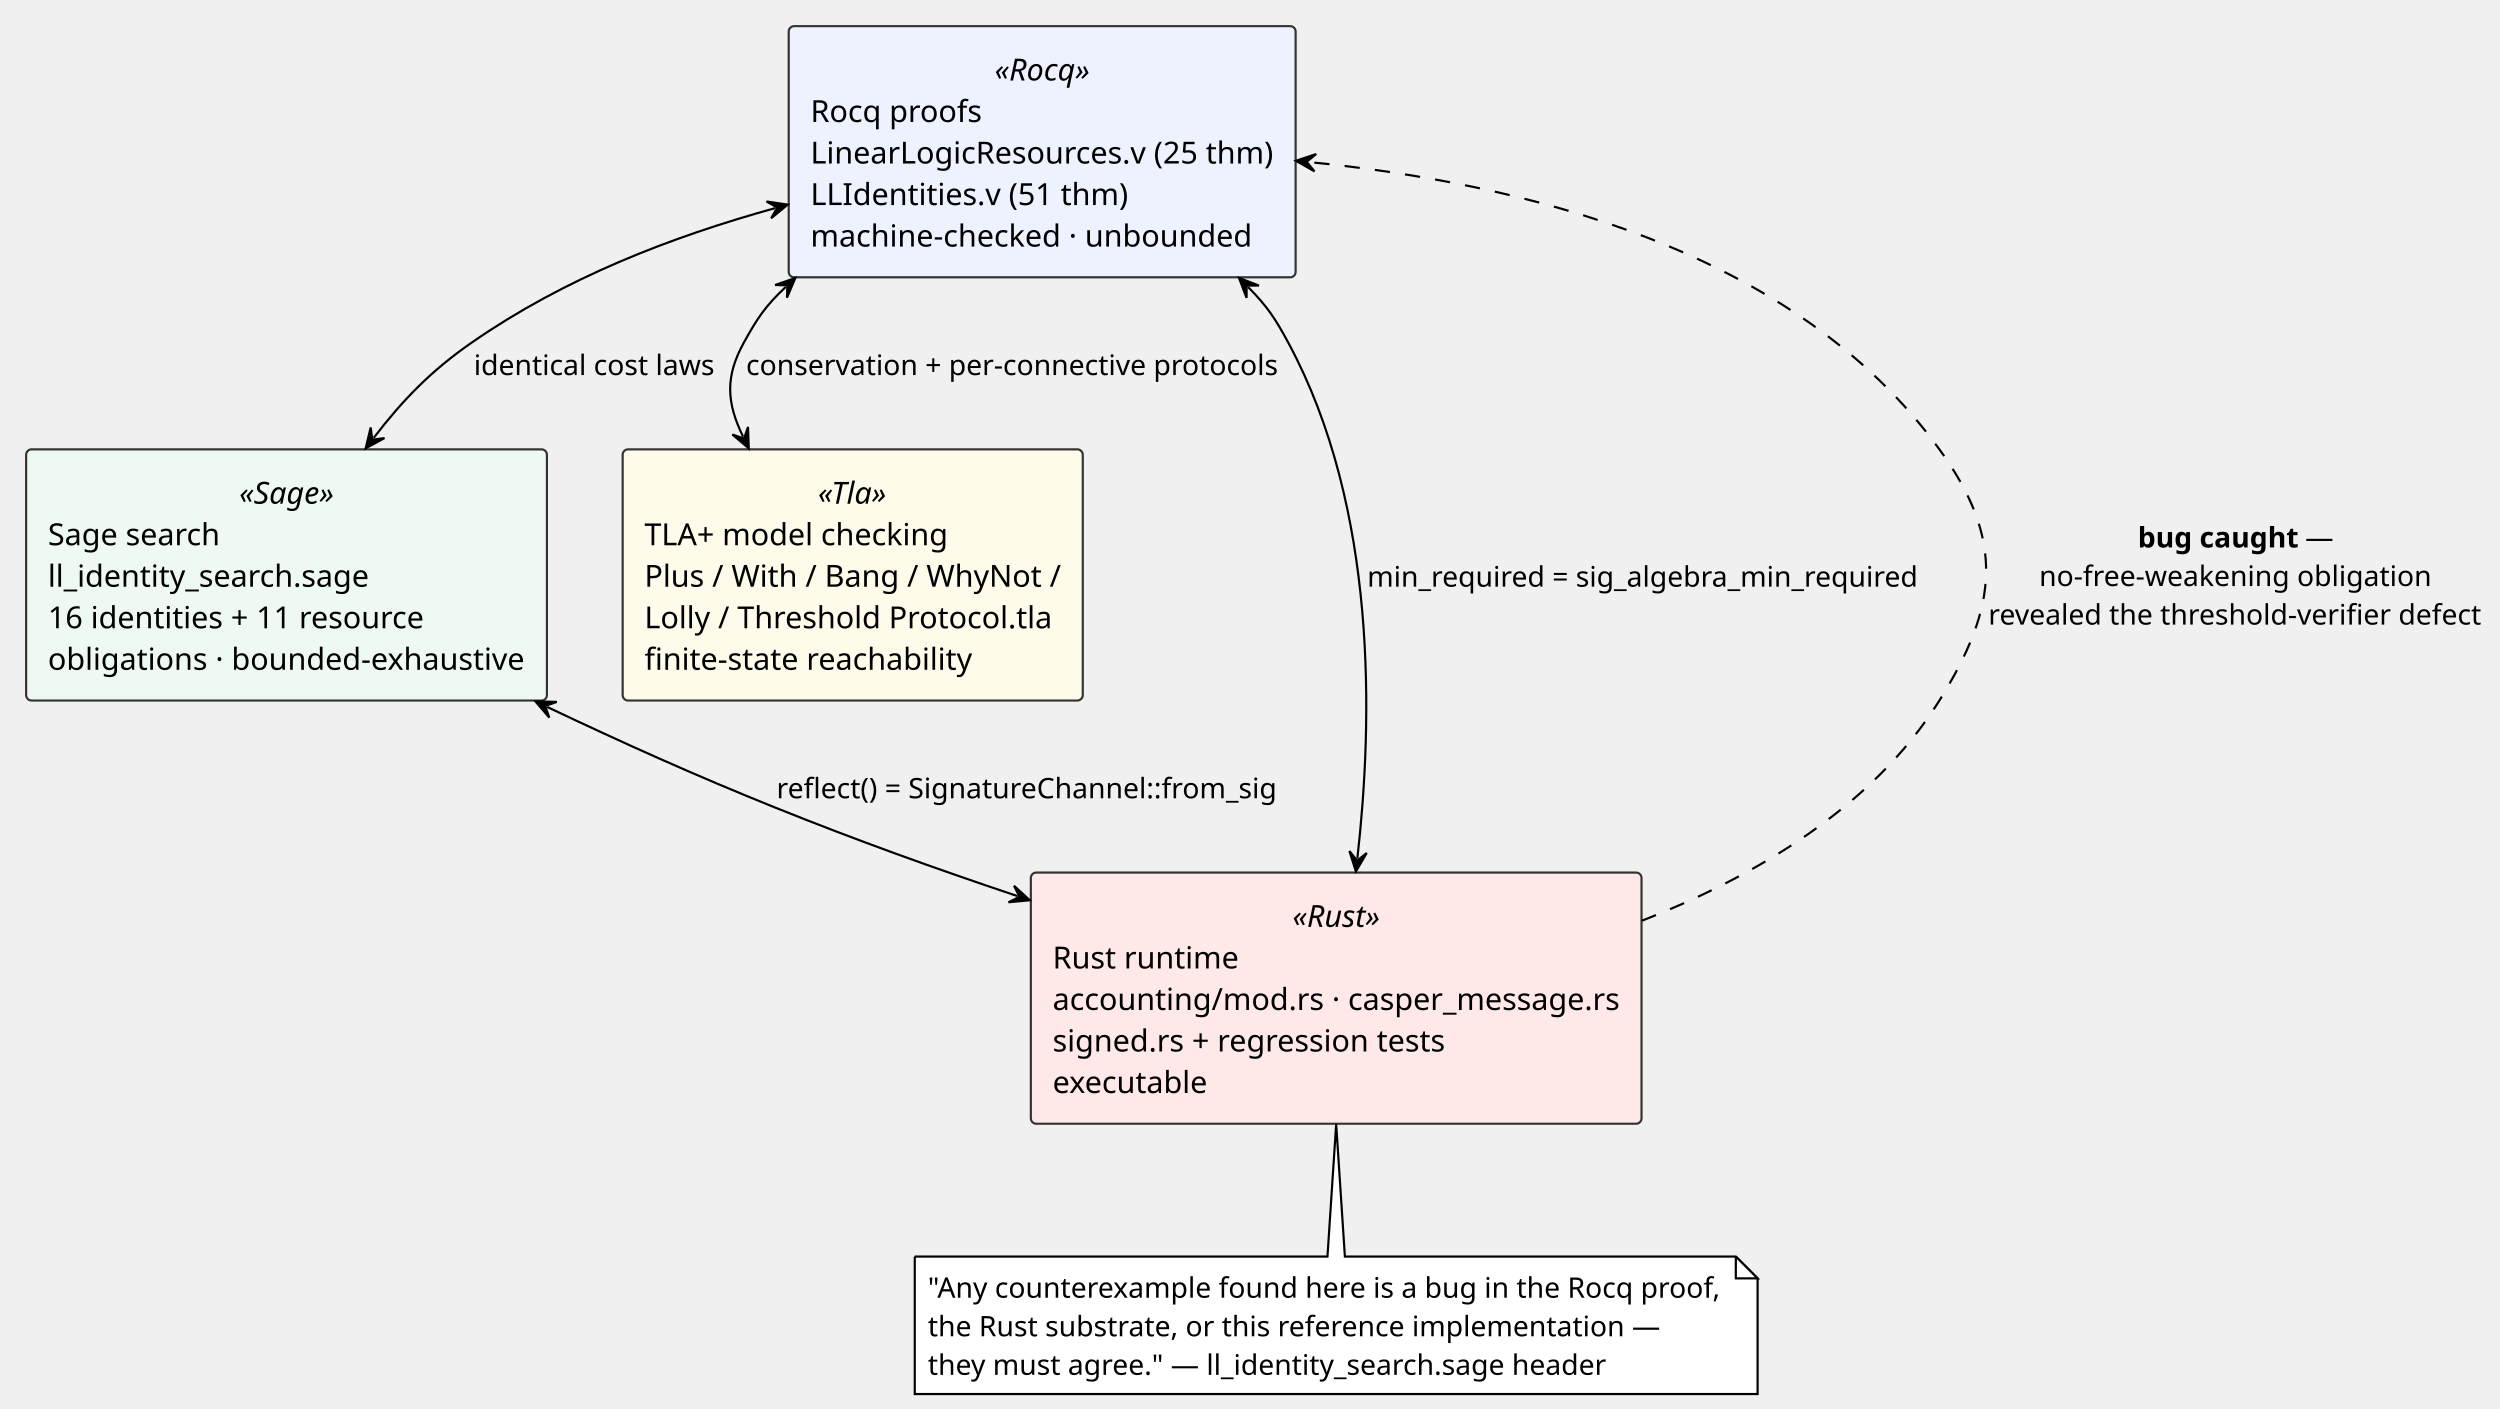
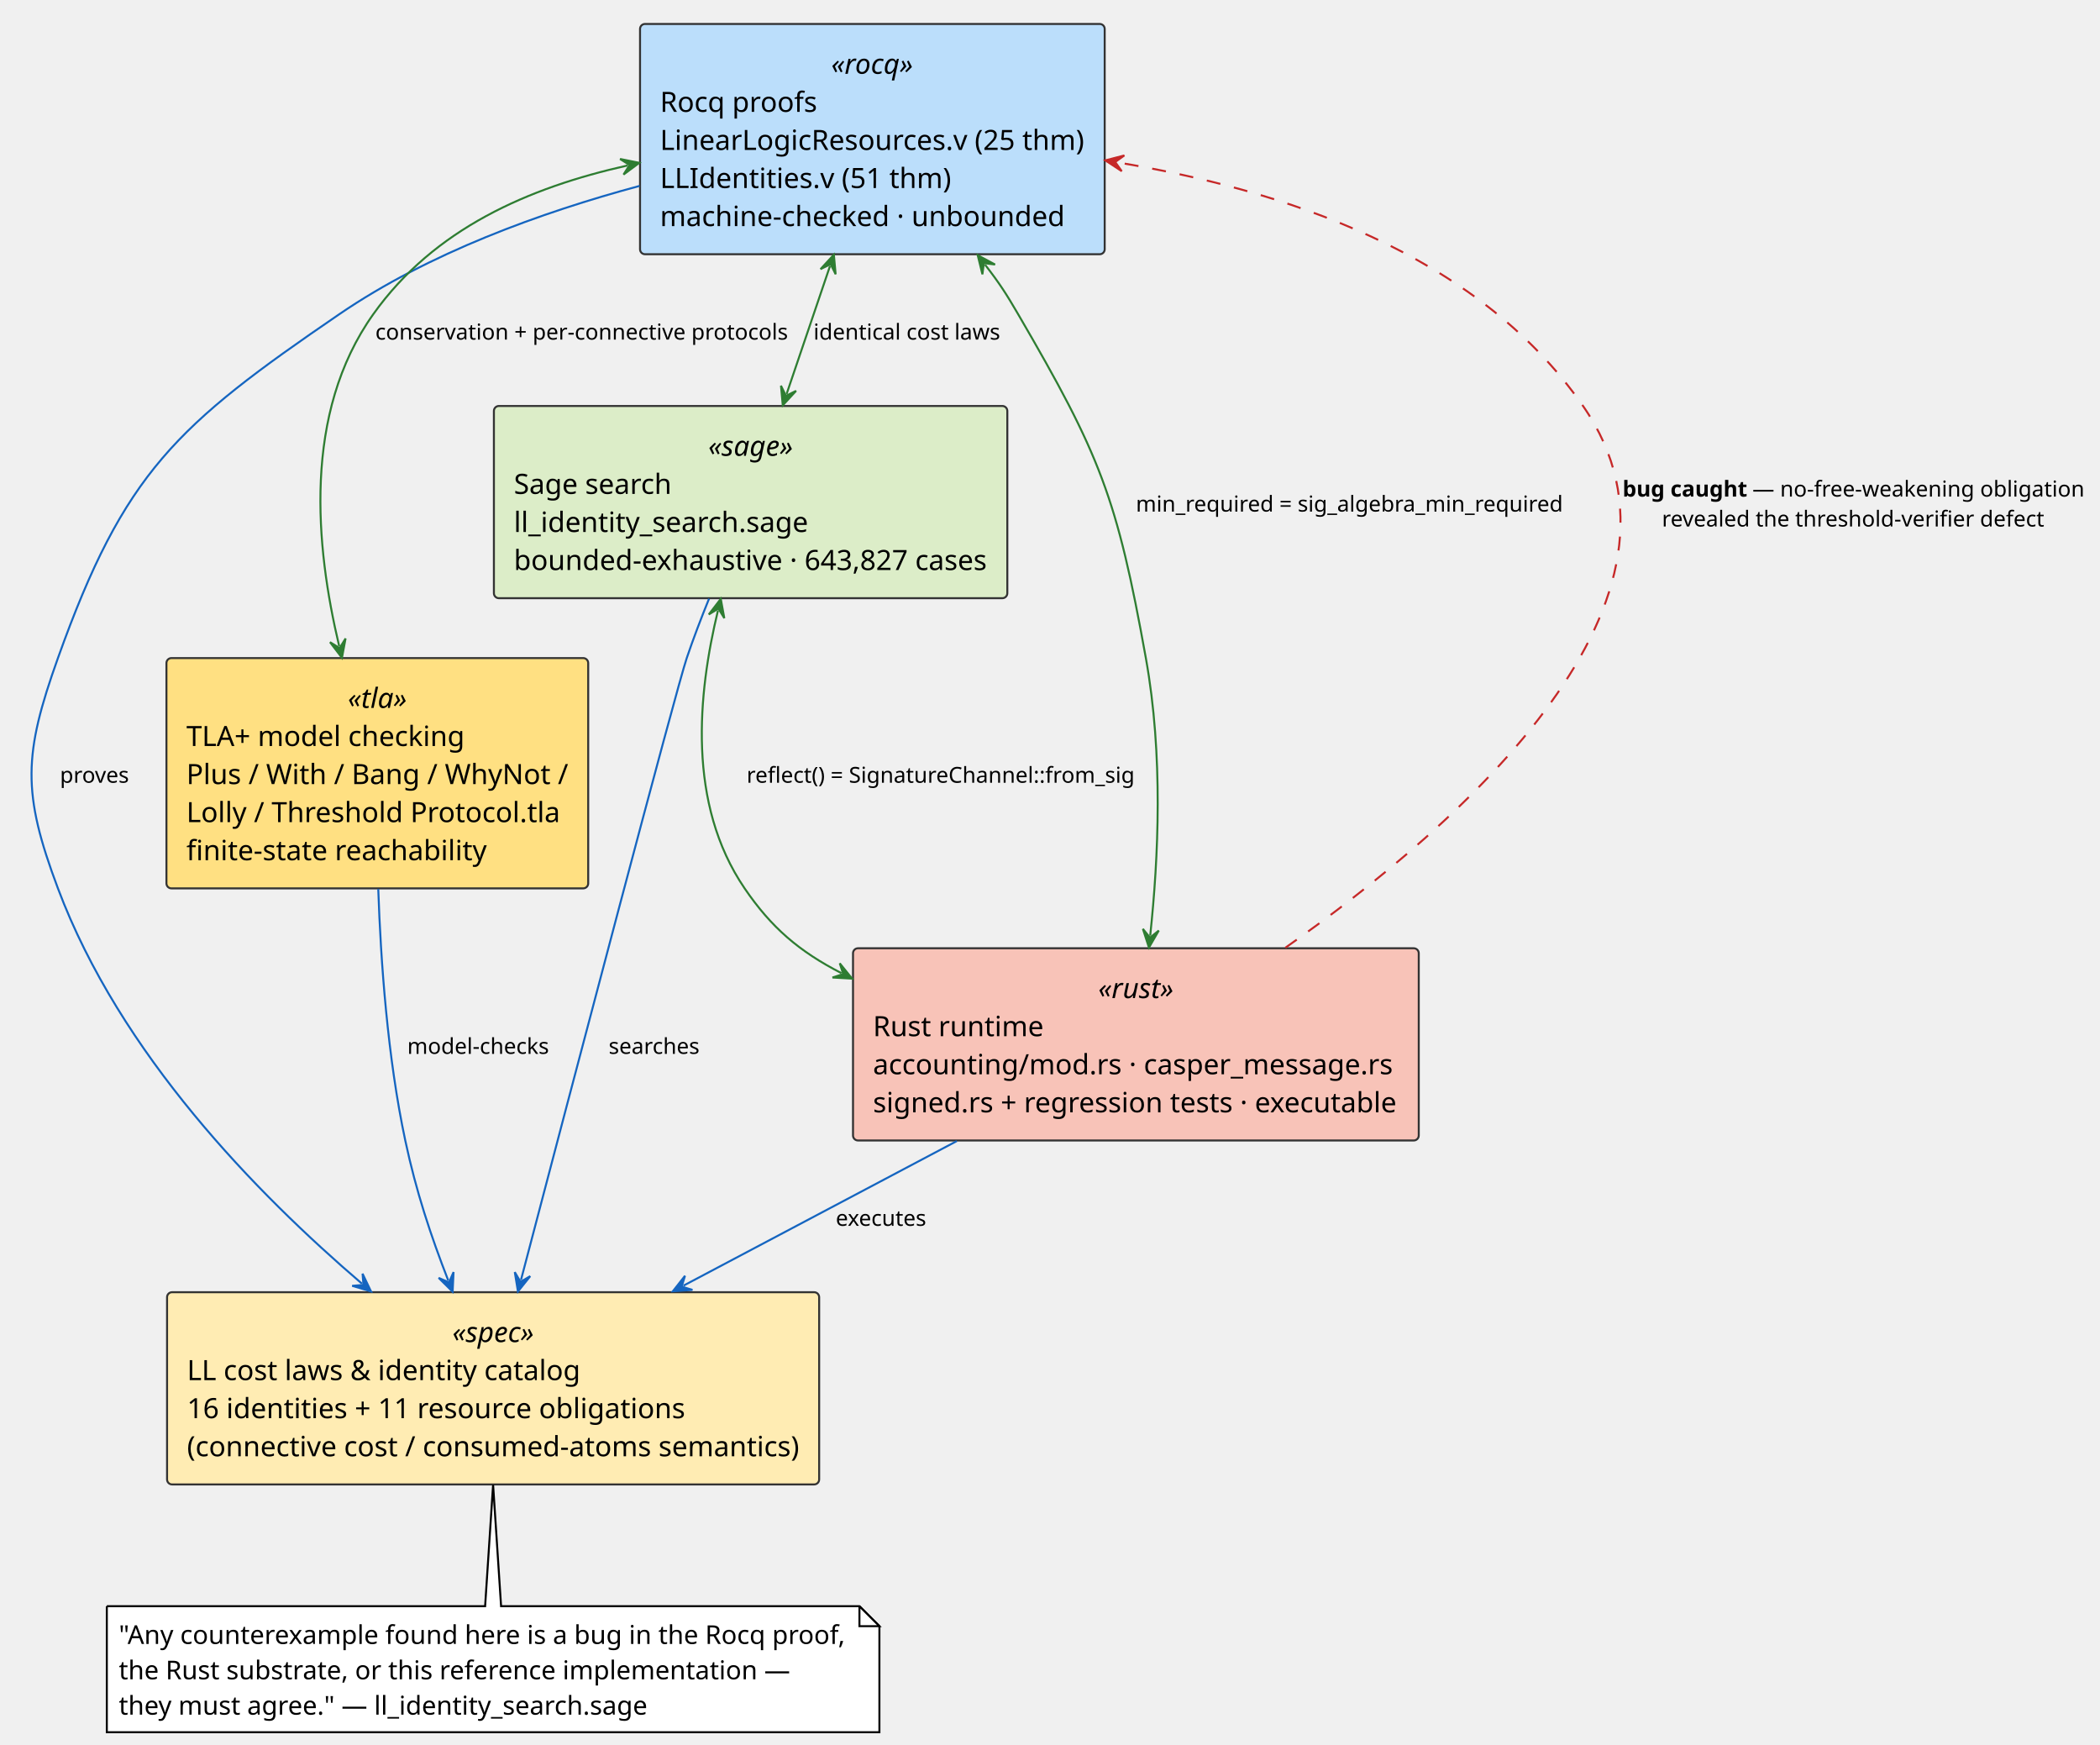
- <svg xmlns="http://www.w3.org/2000/svg" contentStyleType="text/css" data-diagram-type="DESCRIPTION" height="647px" preserveAspectRatio="none" style="width:1148px;height:647px;background:#FFFFFF;" version="1.1" viewBox="0 0 1148 647" width="1148px" zoomAndPan="magnify">
+ <svg xmlns="http://www.w3.org/2000/svg" contentStyleType="text/css" data-diagram-type="DESCRIPTION" height="874px" preserveAspectRatio="none" style="width:1052px;height:874px;background:#FFFFFF;" version="1.1" viewBox="0 0 1052 874" width="1052px" zoomAndPan="magnify">
  <defs />
  <g>
-     <g class="entity" data-qualified-name="ROCQ" data-source-line="20" id="ent0002">
-       <rect fill="#EEF2FF" height="115.34" rx="2.5" ry="2.5" style="stroke:#333333;stroke-width:1;" width="232.771" x="362.18" y="12" />
-       <text fill="#000000" font-family="Verdana" font-size="14" font-style="italic" lengthAdjust="spacing" textLength="43.708" x="456.712" y="36.966">«Rocq»</text>
-       <text fill="#000000" font-family="Verdana" font-size="14" lengthAdjust="spacing" textLength="79.002" x="372.18" y="56.034">Rocq proofs</text>
-       <text fill="#000000" font-family="Verdana" font-size="14" lengthAdjust="spacing" textLength="212.771" x="372.18" y="75.102">LinearLogicResources.v (25 thm)</text>
-       <text fill="#000000" font-family="Verdana" font-size="14" lengthAdjust="spacing" textLength="145.865" x="372.18" y="94.17">LLIdentities.v (51 thm)</text>
-       <text fill="#000000" font-family="Verdana" font-size="14" lengthAdjust="spacing" textLength="202.789" x="372.18" y="113.238">machine-checked · unbounded</text>
+     <g class="entity" data-qualified-name="SPEC" data-source-line="24" id="ent0002">
+       <rect fill="#FFECB3" height="96.272" rx="2.5" ry="2.5" style="stroke:#333333;stroke-width:1;" width="326.669" x="83.69" y="647.22" />
+       <text fill="#000000" font-family="Verdana" font-size="14" font-style="italic" lengthAdjust="spacing" textLength="40.838" x="226.606" y="672.186">«spec»</text>
+       <text fill="#000000" font-family="Verdana" font-size="14" lengthAdjust="spacing" textLength="197.049" x="93.69" y="691.254">LL cost laws &amp; identity catalog</text>
+       <text fill="#000000" font-family="Verdana" font-size="14" lengthAdjust="spacing" textLength="250.109" x="93.69" y="710.322">16 identities + 11 resource obligations</text>
+       <text fill="#000000" font-family="Verdana" font-size="14" lengthAdjust="spacing" textLength="306.669" x="93.69" y="729.39">(connective cost / consumed-atoms semantics)</text>
    </g>
-     <g class="entity" data-qualified-name="SAGE" data-source-line="21" id="ent0003">
-       <rect fill="#EEFAF1" height="115.34" rx="2.5" ry="2.5" style="stroke:#333333;stroke-width:1;" width="239.141" x="12" y="206.34" />
-       <text fill="#000000" font-family="Verdana" font-size="14" font-style="italic" lengthAdjust="spacing" textLength="43.47" x="109.836" y="231.306">«Sage»</text>
-       <text fill="#000000" font-family="Verdana" font-size="14" lengthAdjust="spacing" textLength="79.296" x="22" y="250.374">Sage search</text>
-       <text fill="#000000" font-family="Verdana" font-size="14" lengthAdjust="spacing" textLength="147.713" x="22" y="269.442">ll_identity_search.sage</text>
-       <text fill="#000000" font-family="Verdana" font-size="14" lengthAdjust="spacing" textLength="173.207" x="22" y="288.51">16 identities + 11 resource</text>
-       <text fill="#000000" font-family="Verdana" font-size="14" lengthAdjust="spacing" textLength="219.141" x="22" y="307.578">obligations · bounded-exhaustive</text>
+     <g class="entity" data-qualified-name="ROCQ" data-source-line="25" id="ent0003">
+       <rect fill="#BBDEFB" height="115.34" rx="2.5" ry="2.5" style="stroke:#333333;stroke-width:1;" width="232.771" x="320.63" y="12" />
+       <text fill="#000000" font-family="Verdana" font-size="14" font-style="italic" lengthAdjust="spacing" textLength="41.258" x="416.387" y="36.966">«rocq»</text>
+       <text fill="#000000" font-family="Verdana" font-size="14" lengthAdjust="spacing" textLength="79.002" x="330.63" y="56.034">Rocq proofs</text>
+       <text fill="#000000" font-family="Verdana" font-size="14" lengthAdjust="spacing" textLength="212.771" x="330.63" y="75.102">LinearLogicResources.v (25 thm)</text>
+       <text fill="#000000" font-family="Verdana" font-size="14" lengthAdjust="spacing" textLength="145.865" x="330.63" y="94.17">LLIdentities.v (51 thm)</text>
+       <text fill="#000000" font-family="Verdana" font-size="14" lengthAdjust="spacing" textLength="202.789" x="330.63" y="113.238">machine-checked · unbounded</text>
    </g>
-     <g class="entity" data-qualified-name="TLA" data-source-line="22" id="ent0004">
-       <rect fill="#FFFBEA" height="115.34" rx="2.5" ry="2.5" style="stroke:#333333;stroke-width:1;" width="211.281" x="285.93" y="206.34" />
-       <text fill="#000000" font-family="Verdana" font-size="14" font-style="italic" lengthAdjust="spacing" textLength="31.934" x="375.604" y="231.306">«Tla»</text>
-       <text fill="#000000" font-family="Verdana" font-size="14" lengthAdjust="spacing" textLength="139.369" x="295.93" y="250.374">TLA+ model checking</text>
-       <text fill="#000000" font-family="Verdana" font-size="14" lengthAdjust="spacing" textLength="191.281" x="295.93" y="269.442">Plus / With / Bang / WhyNot /</text>
-       <text fill="#000000" font-family="Verdana" font-size="14" lengthAdjust="spacing" textLength="187.781" x="295.93" y="288.51">Lolly / Threshold Protocol.tla</text>
-       <text fill="#000000" font-family="Verdana" font-size="14" lengthAdjust="spacing" textLength="150.751" x="295.93" y="307.578">finite-state reachability</text>
+     <g class="entity" data-qualified-name="SAGE" data-source-line="26" id="ent0004">
+       <rect fill="#DCEDC8" height="96.272" rx="2.5" ry="2.5" style="stroke:#333333;stroke-width:1;" width="257.201" x="247.42" y="203.34" />
+       <text fill="#000000" font-family="Verdana" font-size="14" font-style="italic" lengthAdjust="spacing" textLength="42.448" x="354.797" y="228.306">«sage»</text>
+       <text fill="#000000" font-family="Verdana" font-size="14" lengthAdjust="spacing" textLength="79.296" x="257.42" y="247.374">Sage search</text>
+       <text fill="#000000" font-family="Verdana" font-size="14" lengthAdjust="spacing" textLength="147.713" x="257.42" y="266.442">ll_identity_search.sage</text>
+       <text fill="#000000" font-family="Verdana" font-size="14" lengthAdjust="spacing" textLength="237.201" x="257.42" y="285.51">bounded-exhaustive · 643,827 cases</text>
    </g>
-     <g class="entity" data-qualified-name="RUST" data-source-line="23" id="ent0005">
-       <rect fill="#FFE8E8" height="115.34" rx="2.5" ry="2.5" style="stroke:#333333;stroke-width:1;" width="280.427" x="473.36" y="400.68" />
-       <text fill="#000000" font-family="Verdana" font-size="14" font-style="italic" lengthAdjust="spacing" textLength="40.18" x="593.484" y="425.646">«Rust»</text>
-       <text fill="#000000" font-family="Verdana" font-size="14" lengthAdjust="spacing" textLength="85.498" x="483.36" y="444.714">Rust runtime</text>
-       <text fill="#000000" font-family="Verdana" font-size="14" lengthAdjust="spacing" textLength="260.427" x="483.36" y="463.782">accounting/mod.rs · casper_message.rs</text>
-       <text fill="#000000" font-family="Verdana" font-size="14" lengthAdjust="spacing" textLength="180.781" x="483.36" y="482.85">signed.rs + regression tests</text>
-       <text fill="#000000" font-family="Verdana" font-size="14" lengthAdjust="spacing" textLength="71.596" x="483.36" y="501.918">executable</text>
+     <g class="entity" data-qualified-name="TLA" data-source-line="27" id="ent0005">
+       <rect fill="#FFE082" height="115.34" rx="2.5" ry="2.5" style="stroke:#333333;stroke-width:1;" width="211.281" x="83.38" y="329.61" />
+       <text fill="#000000" font-family="Verdana" font-size="14" font-style="italic" lengthAdjust="spacing" textLength="29.568" x="174.237" y="354.576">«tla»</text>
+       <text fill="#000000" font-family="Verdana" font-size="14" lengthAdjust="spacing" textLength="139.369" x="93.38" y="373.644">TLA+ model checking</text>
+       <text fill="#000000" font-family="Verdana" font-size="14" lengthAdjust="spacing" textLength="191.281" x="93.38" y="392.712">Plus / With / Bang / WhyNot /</text>
+       <text fill="#000000" font-family="Verdana" font-size="14" lengthAdjust="spacing" textLength="187.781" x="93.38" y="411.78">Lolly / Threshold Protocol.tla</text>
+       <text fill="#000000" font-family="Verdana" font-size="14" lengthAdjust="spacing" textLength="150.751" x="93.38" y="430.848">finite-state reachability</text>
    </g>
-     <g class="entity" data-qualified-name="GMN11" data-source-line="32" id="ent0012">
-       <path d="M420.06,577.02 L420.06,640.138 A0,0 0 0 0 420.06,640.138 L807.088,640.138 A0,0 0 0 0 807.088,640.138 L807.088,587.02 L797.088,577.02 L617.57,577.02 L613.57,516.24 L609.57,577.02 L420.06,577.02 A0,0 0 0 0 420.06,577.02" fill="#FFFFFF" style="stroke:#000000;stroke-width:1;" />
-       <path d="M797.088,577.02 L797.088,587.02 L807.088,587.02 L797.088,577.02" fill="#FFFFFF" style="stroke:#000000;stroke-width:1;" />
-       <text fill="#000000" font-family="Verdana" font-size="13" lengthAdjust="spacing" textLength="366.028" x="426.06" y="595.917">"Any counterexample found here is a bug in the Rocq proof,</text>
-       <text fill="#000000" font-family="Verdana" font-size="13" lengthAdjust="spacing" textLength="337.103" x="426.06" y="613.623">the Rust substrate, or this reference implementation —</text>
-       <text fill="#000000" font-family="Verdana" font-size="13" lengthAdjust="spacing" textLength="315.705" x="426.06" y="631.329">they must agree."  — ll_identity_search.sage header</text>
+     <g class="entity" data-qualified-name="RUST" data-source-line="28" id="ent0006">
+       <rect fill="#F8C3B8" height="96.272" rx="2.5" ry="2.5" style="stroke:#333333;stroke-width:1;" width="283.409" x="427.32" y="474.95" />
+       <text fill="#000000" font-family="Verdana" font-size="14" font-style="italic" lengthAdjust="spacing" textLength="37.73" x="550.16" y="499.916">«rust»</text>
+       <text fill="#000000" font-family="Verdana" font-size="14" lengthAdjust="spacing" textLength="85.498" x="437.32" y="518.984">Rust runtime</text>
+       <text fill="#000000" font-family="Verdana" font-size="14" lengthAdjust="spacing" textLength="260.427" x="437.32" y="538.052">accounting/mod.rs · casper_message.rs</text>
+       <text fill="#000000" font-family="Verdana" font-size="14" lengthAdjust="spacing" textLength="263.409" x="437.32" y="557.12">signed.rs + regression tests · executable</text>
    </g>
-     <g class="link" data-entity-1="ent0002" data-entity-2="ent0003" data-link-type="dependency" data-source-line="25" id="lnk6">
-       <path d="M355.939,95.566 C308.059,108.866 259.68,127.44 216.57,157.34 C198,170.22 185.054,183.541 171.564,201.111" fill="none" id="ROCQ-SAGE" style="stroke:#000000;stroke-width:1;" />
-       <polygon fill="#000000" points="361.72,93.96,351.978,92.515,356.902,95.298,354.119,100.223,361.72,93.96" style="stroke:#000000;stroke-width:1;" />
-       <polygon fill="#000000" points="167.91,205.87,176.564,201.167,170.955,201.904,170.218,196.295,167.91,205.87" style="stroke:#000000;stroke-width:1;" />
-       <text fill="#000000" font-family="Verdana" font-size="13" lengthAdjust="spacing" textLength="110.526" x="217.57" y="172.237">identical cost laws</text>
+     <g class="entity" data-qualified-name="GMN16" data-source-line="42" id="ent0017">
+       <path d="M53.51,804.49 L53.51,867.608 A0,0 0 0 0 53.51,867.608 L440.538,867.608 A0,0 0 0 0 440.538,867.608 L440.538,814.49 L430.538,804.49 L251.02,804.49 L247.02,743.7 L243.02,804.49 L53.51,804.49 A0,0 0 0 0 53.51,804.49" fill="#FFFFFF" style="stroke:#000000;stroke-width:1;" />
+       <path d="M430.538,804.49 L430.538,814.49 L440.538,814.49 L430.538,804.49" fill="#FFFFFF" style="stroke:#000000;stroke-width:1;" />
+       <text fill="#000000" font-family="Verdana" font-size="13" lengthAdjust="spacing" textLength="366.028" x="59.51" y="823.387">"Any counterexample found here is a bug in the Rocq proof,</text>
+       <text fill="#000000" font-family="Verdana" font-size="13" lengthAdjust="spacing" textLength="337.103" x="59.51" y="841.093">the Rust substrate, or this reference implementation —</text>
+       <text fill="#000000" font-family="Verdana" font-size="13" lengthAdjust="spacing" textLength="268.97" x="59.51" y="858.799">they must agree."  — ll_identity_search.sage</text>
    </g>
-     <g class="link" data-entity-1="ent0002" data-entity-2="ent0004" data-link-type="dependency" data-source-line="26" id="lnk7">
-       <path d="M360.845,131.735 C351.485,140.475 347.68,146.25 341.57,157.34 C333.05,172.81 333.478,184.573 341.208,200.483" fill="none" id="ROCQ-TLA" style="stroke:#000000;stroke-width:1;" />
-       <polygon fill="#000000" points="365.23,127.64,355.922,130.859,361.575,131.052,361.382,136.706,365.23,127.64" style="stroke:#000000;stroke-width:1;" />
-       <polygon fill="#000000" points="343.83,205.88,343.495,196.037,341.645,201.383,336.299,199.533,343.83,205.88" style="stroke:#000000;stroke-width:1;" />
-       <text fill="#000000" font-family="Verdana" font-size="13" lengthAdjust="spacing" textLength="244.569" x="342.57" y="172.237">conservation + per-connective protocols</text>
+     <g class="link" data-entity-1="ent0003" data-entity-2="ent0002" data-link-type="dependency" data-source-line="30" id="lnk7">
+       <path d="M320.4,93.12 C271.07,106.38 214.79,126.75 170.02,157.34 C88.33,213.15 62.29,236.43 29.02,329.61 C11.78,377.89 11,396.96 29.02,444.95 C60.2,528 128.393,597.607 181.303,642.927" fill="none" id="ROCQ-to-SPEC" style="stroke:#1565C0;stroke-width:1;" />
+       <polygon fill="#1565C0" points="185.86,646.83,181.627,637.937,182.063,643.577,176.423,644.013,185.86,646.83" style="stroke:#1565C0;stroke-width:1;" />
+       <text fill="#000000" font-family="Verdana" font-size="11" lengthAdjust="spacing" textLength="35.024" x="30.02" y="392.039">proves</text>
    </g>
-     <g class="link" data-entity-1="ent0002" data-entity-2="ent0005" data-link-type="dependency" data-source-line="27" id="lnk8">
-       <path d="M573.148,131.837 C582.038,140.787 585.7,146.46 591.57,157.34 C632.68,233.52 630.454,330.858 623.294,394.228" fill="none" id="ROCQ-RUST" style="stroke:#000000;stroke-width:1;" />
-       <polygon fill="#000000" points="568.92,127.58,572.425,136.784,572.444,131.127,578.1,131.146,568.92,127.58" style="stroke:#000000;stroke-width:1;" />
-       <polygon fill="#000000" points="622.62,400.19,627.605,391.696,623.181,395.222,619.656,390.798,622.62,400.19" style="stroke:#000000;stroke-width:1;" />
-       <text fill="#000000" font-family="Verdana" font-size="13" lengthAdjust="spacing" textLength="254.137" x="627.82" y="269.407">min_required = sig_algebra_min_required</text>
+     <g class="link" data-entity-1="ent0004" data-entity-2="ent0002" data-link-type="dependency" data-source-line="31" id="lnk8">
+       <path d="M355.21,299.83 C351.25,309.58 347.32,319.86 344.02,329.61 C338.86,344.85 285.993,545.797 260.993,641.067" fill="none" id="SAGE-to-SPEC" style="stroke:#1565C0;stroke-width:1;" />
+       <polygon fill="#1565C0" points="259.47,646.87,265.623,639.18,260.739,642.034,257.885,637.149,259.47,646.87" style="stroke:#1565C0;stroke-width:1;" />
+       <text fill="#000000" font-family="Verdana" font-size="11" lengthAdjust="spacing" textLength="45.738" x="304.9" y="527.839">searches</text>
    </g>
-     <g class="link" data-entity-1="ent0005" data-entity-2="ent0002" data-link-type="dependency" data-source-line="29" id="lnk10">
-       <path d="M753.94,422.81 C806.13,402.42 860.04,370.64 890.57,321.68 C917.7,278.19 920.62,247.87 890.57,206.34 C823.69,113.91 697.651,83.96 601.021,74.419" fill="none" id="RUST-to-ROCQ" style="stroke:#000000;stroke-width:1;stroke-dasharray:7,7;" />
-       <polygon fill="#000000" points="595.05,73.83,603.614,78.695,600.026,74.321,604.399,70.734,595.05,73.83" style="stroke:#000000;stroke-width:1;" />
-       <text fill="#000000" font-family="Verdana" font-size="13" font-weight="bold" lengthAdjust="spacing" textLength="73.515" x="981.657" y="251.407">bug caught</text>
-       <text fill="#000000" font-family="Verdana" font-size="13" lengthAdjust="spacing" textLength="13" x="1058.552" y="251.407">—</text>
-       <text fill="#000000" font-family="Verdana" font-size="13" lengthAdjust="spacing" textLength="180.492" x="936.359" y="269.113">no-free-weakening obligation</text>
-       <text fill="#000000" font-family="Verdana" font-size="13" lengthAdjust="spacing" textLength="227.149" x="913.03" y="286.819">revealed the threshold-verifier defect</text>
+     <g class="link" data-entity-1="ent0005" data-entity-2="ent0002" data-link-type="dependency" data-source-line="32" id="lnk9">
+       <path d="M189.49,445.29 C190.74,481.67 194.16,529.63 203.02,571.22 C208.48,596.87 215.793,618.849 224.564,641.379" fill="none" id="TLA-to-SPEC" style="stroke:#1565C0;stroke-width:1;" />
+       <polygon fill="#1565C0" points="226.74,646.97,227.203,637.132,224.926,642.311,219.748,640.034,226.74,646.97" style="stroke:#1565C0;stroke-width:1;" />
+       <text fill="#000000" font-family="Verdana" font-size="11" lengthAdjust="spacing" textLength="70.993" x="204.02" y="527.839">model-checks</text>
    </g>
-     <g class="link" data-entity-1="ent0003" data-entity-2="ent0005" data-link-type="dependency" data-source-line="28" id="lnk9">
-       <path d="M251.25,324.633 C286.101,341.173 319.37,356.12 355.57,370.68 C393.16,385.8 428.832,398.611 467.212,411.491" fill="none" id="SAGE-RUST" style="stroke:#000000;stroke-width:1;" />
-       <polygon fill="#000000" points="245.83,322.06,252.246,329.533,250.347,324.204,255.676,322.305,245.83,322.06" style="stroke:#000000;stroke-width:1;" />
-       <polygon fill="#000000" points="472.9,413.4,465.64,406.745,468.16,411.809,463.095,414.329,472.9,413.4" style="stroke:#000000;stroke-width:1;" />
-       <text fill="#000000" font-family="Verdana" font-size="13" lengthAdjust="spacing" textLength="230.503" x="356.57" y="366.577">reflect() = SignatureChannel::from_sig</text>
+     <g class="link" data-entity-1="ent0006" data-entity-2="ent0002" data-link-type="dependency" data-source-line="33" id="lnk10">
+       <path d="M479.32,571.51 C434.94,594.98 386.804,620.435 342.374,643.935" fill="none" id="RUST-to-SPEC" style="stroke:#1565C0;stroke-width:1;" />
+       <polygon fill="#1565C0" points="337.07,646.74,346.896,646.068,341.49,644.402,343.156,638.996,337.07,646.74" style="stroke:#1565C0;stroke-width:1;" />
+       <text fill="#000000" font-family="Verdana" font-size="11" lengthAdjust="spacing" textLength="45.749" x="418.67" y="613.979">executes</text>
+     </g>
+     <g class="link" data-entity-1="ent0003" data-entity-2="ent0004" data-link-type="dependency" data-source-line="35" id="lnk11">
+       <path d="M415.792,133.242 C407.552,157.522 401.907,174.168 394.057,197.318" fill="none" id="ROCQ-SAGE" style="stroke:#2E7D32;stroke-width:1;" />
+       <polygon fill="#2E7D32" points="417.72,127.56,411.04,134.797,416.113,132.295,418.615,137.368,417.72,127.56" style="stroke:#2E7D32;stroke-width:1;" />
+       <polygon fill="#2E7D32" points="392.13,203,398.808,195.761,393.736,198.265,391.232,193.192,392.13,203" style="stroke:#2E7D32;stroke-width:1;" />
+       <text fill="#000000" font-family="Verdana" font-size="11" lengthAdjust="spacing" textLength="93.521" x="407.52" y="170.099">identical cost laws</text>
+     </g>
+     <g class="link" data-entity-1="ent0003" data-entity-2="ent0006" data-link-type="dependency" data-source-line="36" id="lnk12">
+       <path d="M493.469,132.57 C500.819,142.04 504.17,147.31 510.02,157.34 C551.16,227.9 559.57,249.22 574.02,329.61 C582.8,378.47 580.34,429.443 576.2,468.643" fill="none" id="ROCQ-RUST" style="stroke:#2E7D32;stroke-width:1;" />
+       <polygon fill="#2E7D32" points="489.79,127.83,492.148,137.392,492.856,131.78,498.468,132.487,489.79,127.83" style="stroke:#2E7D32;stroke-width:1;" />
+       <polygon fill="#2E7D32" points="575.57,474.61,580.493,466.08,576.095,469.638,572.537,465.24,575.57,474.61" style="stroke:#2E7D32;stroke-width:1;" />
+       <text fill="#000000" font-family="Verdana" font-size="11" lengthAdjust="spacing" textLength="215.037" x="569.02" y="256.229">min_required = sig_algebra_min_required</text>
+     </g>
+     <g class="link" data-entity-1="ent0006" data-entity-2="ent0003" data-link-type="dependency" data-source-line="39" id="lnk15">
+       <path d="M643.91,474.68 C732.54,412.51 860.15,300 793.02,203.34 C739.5,126.27 641.459,94.871 559.639,81.311" fill="none" id="RUST-to-ROCQ" style="stroke:#C62828;stroke-width:1;stroke-dasharray:7,7;" />
+       <polygon fill="#C62828" points="553.72,80.33,561.945,85.748,558.653,81.147,563.253,77.855,553.72,80.33" style="stroke:#C62828;stroke-width:1;" />
+       <text fill="#000000" font-family="Verdana" font-size="11" font-weight="bold" lengthAdjust="spacing" textLength="62.205" x="812.81" y="248.729">bug caught</text>
+       <text fill="#000000" font-family="Verdana" font-size="11" lengthAdjust="spacing" textLength="166.583" x="877.875" y="248.729">— no-free-weakening obligation</text>
+       <text fill="#000000" font-family="Verdana" font-size="11" lengthAdjust="spacing" textLength="192.202" x="832.533" y="263.711">revealed the threshold-verifier defect</text>
+     </g>
+     <g class="link" data-entity-1="ent0004" data-entity-2="ent0006" data-link-type="dependency" data-source-line="37" id="lnk13">
+       <path d="M359.663,305.773 C349.563,347.633 344.14,402.55 373.02,444.95 C386.4,464.59 400.283,476.499 421.523,487.409" fill="none" id="SAGE-RUST" style="stroke:#2E7D32;stroke-width:1;" />
+       <polygon fill="#2E7D32" points="361.07,299.94,355.071,307.751,359.897,304.8,362.848,309.627,361.07,299.94" style="stroke:#2E7D32;stroke-width:1;" />
+       <polygon fill="#2E7D32" points="426.86,490.15,420.682,482.48,422.412,487.865,417.027,489.596,426.86,490.15" style="stroke:#2E7D32;stroke-width:1;" />
+       <text fill="#000000" font-family="Verdana" font-size="11" lengthAdjust="spacing" textLength="195.04" x="374.02" y="392.039">reflect() = SignatureChannel::from_sig</text>
+     </g>
+     <g class="link" data-entity-1="ent0003" data-entity-2="ent0005" data-link-type="dependency" data-source-line="38" id="lnk14">
+       <path d="M314.414,82.869 C264.894,93.939 217.52,114.48 187.02,157.34 C151.64,207.05 158.022,273.623 169.912,323.633" fill="none" id="ROCQ-TLA" style="stroke:#2E7D32;stroke-width:1;" />
+       <polygon fill="#2E7D32" points="320.27,81.56,310.614,79.62,315.39,82.651,312.359,87.427,320.27,81.56" style="stroke:#2E7D32;stroke-width:1;" />
+       <polygon fill="#2E7D32" points="171.3,329.47,173.11,319.789,170.143,324.606,165.327,321.639,171.3,329.47" style="stroke:#2E7D32;stroke-width:1;" />
+       <text fill="#000000" font-family="Verdana" font-size="11" lengthAdjust="spacing" textLength="206.941" x="188.02" y="170.099">conservation + per-connective protocols</text>
    </g>
  </g>
</svg>
